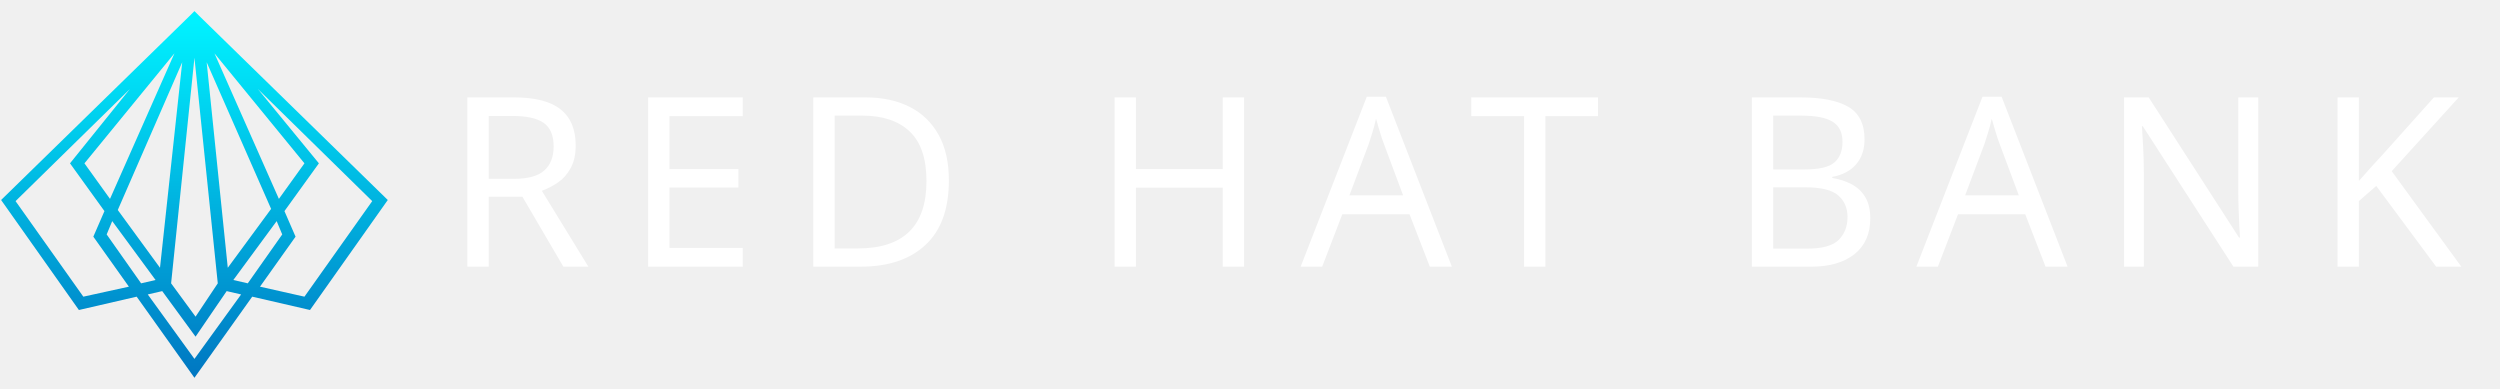
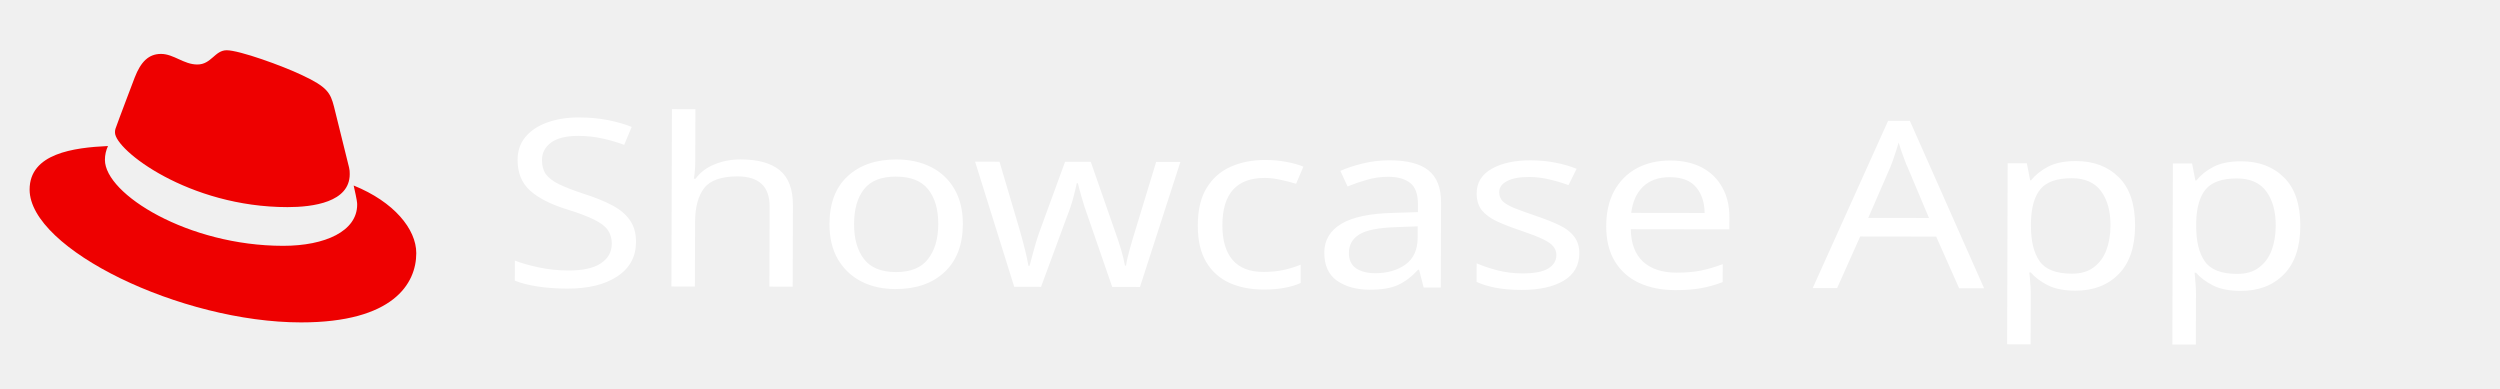
- <svg xmlns="http://www.w3.org/2000/svg" enable-background="new 0 0 225 35" viewBox="0 0 225 35" width="225" height="35" version="1.1" id="svg39">
-   <defs id="defs43" />
-   <linearGradient id="a" gradientUnits="userSpaceOnUse" x1="17.48" x2="17.48" y1="2.037" y2="34.111">
-     <stop offset="0" stop-color="#00f1ff" id="stop10" />
-     <stop offset="1" stop-color="#0076c1" id="stop12" />
+ <svg xmlns="http://www.w3.org/2000/svg" id="svg39" version="1.1" height="35" width="225" viewBox="0 0 225 35" enable-background="new 0 0 225 35">
+   <defs id="defs43">
+     <style id="style104">.cls-1{fill:#e00;}</style>
+   </defs>
+   <linearGradient y2="34.111" y1="2.037" x2="17.48" x1="17.48" gradientUnits="userSpaceOnUse" id="a">
+     <stop id="stop10" stop-color="#00f1ff" offset="0" />
+     <stop id="stop12" stop-color="#0076c1" offset="1" />
  </linearGradient>
-   <path d="m12.3 26.7-5.2 1.2-7-9.9 17-16.6.4-.4.4.4 17 16.6-7 9.9-5.2-1.2-5.2 7.3zm5.2 5.6 4.2-5.8-1.3-.3-2.8 4.1-3-4.1-1.3.3zm.1-3.8 2-3-2.1-20.3-2.1 20.3zm9.8-1.8 6.1-8.6-10.3-10.1 5.5 6.7-3.1 4.3 1 2.3-3.2 4.5zm-19.9 0 4.1-.9-3.2-4.5 1-2.3-3.1-4.3 5.4-6.7-10.3 10.1zm5.2-1.2 1.3-.3-3.9-5.3-.5 1.2zm9.6 0 3.1-4.4-.5-1.2-3.9 5.3zm-1.8-1.4 3.9-5.3-5.8-13.2zm-6.1 0 2-18.5-5.8 13.3zm-4.5-6.2 5.8-13.1-8.1 9.9zm15.2 0 2.3-3.2-8.1-9.9z" fill="url(#a)" id="path15" />
-   <text xml:space="preserve" style="font-size:21.333px;line-height:1.25;font-family:sans-serif;word-spacing:0px;fill:#ffffff;" x="40" y="24" id="text880">
-     <tspan id="tspan878" x="40" y="24" style="font-style:normal;font-variant:normal;font-weight:500;font-stretch:normal;font-family:'Red Hat Display';-inkscape-font-specification:'Red Hat Display Medium';letter-spacing:3px;fill:#ffffff;">RED HAT BANK</tspan>
+   <text transform="matrix(1.072983,0.00146045,-0.00269472,0.9319772,0,0)" id="text880" y="27.579" x="42.092" style="font-style:normal;font-variant:normal;font-weight:normal;font-stretch:normal;font-size:22.536px;line-height:1.25;font-family:sans-serif;-inkscape-font-specification:'sans-serif, Normal';font-variant-ligatures:normal;font-variant-caps:normal;font-variant-numeric:normal;font-variant-east-asian:normal;word-spacing:0px;fill:#ffffff;fill-opacity:1;stroke-width:1.073;" xml:space="preserve">
+     <tspan style="stroke-width:1.073;fill:#ffffff;" y="27.579" x="42.092" id="tspan1044">Showcase App</tspan>
  </text>
+   <g transform="matrix(0.1828307,0,0,0.1700956,-64.35092,-46.95871)" id="g122">
+     <path class="cls-1" d="m 493.516,385.661 c 12.5,0 30.61,-2.58 30.61,-17.46 a 14,14 0 0 0 -0.31,-3.42 l -7.45,-32.36 c -1.73,-7.12 -3.23,-10.35 -15.74,-16.6 -9.7,-4.97 -30.83,-13.16 -37.08,-13.16 -5.83,0 -7.54,7.54 -14.44,7.54 -6.68,0 -11.64,-5.6 -17.89,-5.6 -6,0 -9.92,4.09 -12.94,12.5 0,0 -8.4,23.72 -9.48,27.16 a 6.12,6.12 0 0 0 -0.22,1.94 c 0,9.22 36.29,39.46 84.94,39.46 m 32.55,-11.42 c 1.72,8.19 1.72,9.05 1.72,10.13 0,14 -15.73,21.77 -36.43,21.77 -46.78,-0.01 -87.74,-27.38 -87.74,-45.48 a 18.45,18.45 0 0 1 1.51,-7.33 c -16.81,0.85 -38.58,3.87 -38.58,23.05 0,31.48 74.58,70.28 133.65,70.28 45.27,0 56.69,-20.48 56.69,-36.65 0,-12.72 -11,-27.16 -30.82,-35.78" id="path110" />
+   </g>
</svg>
